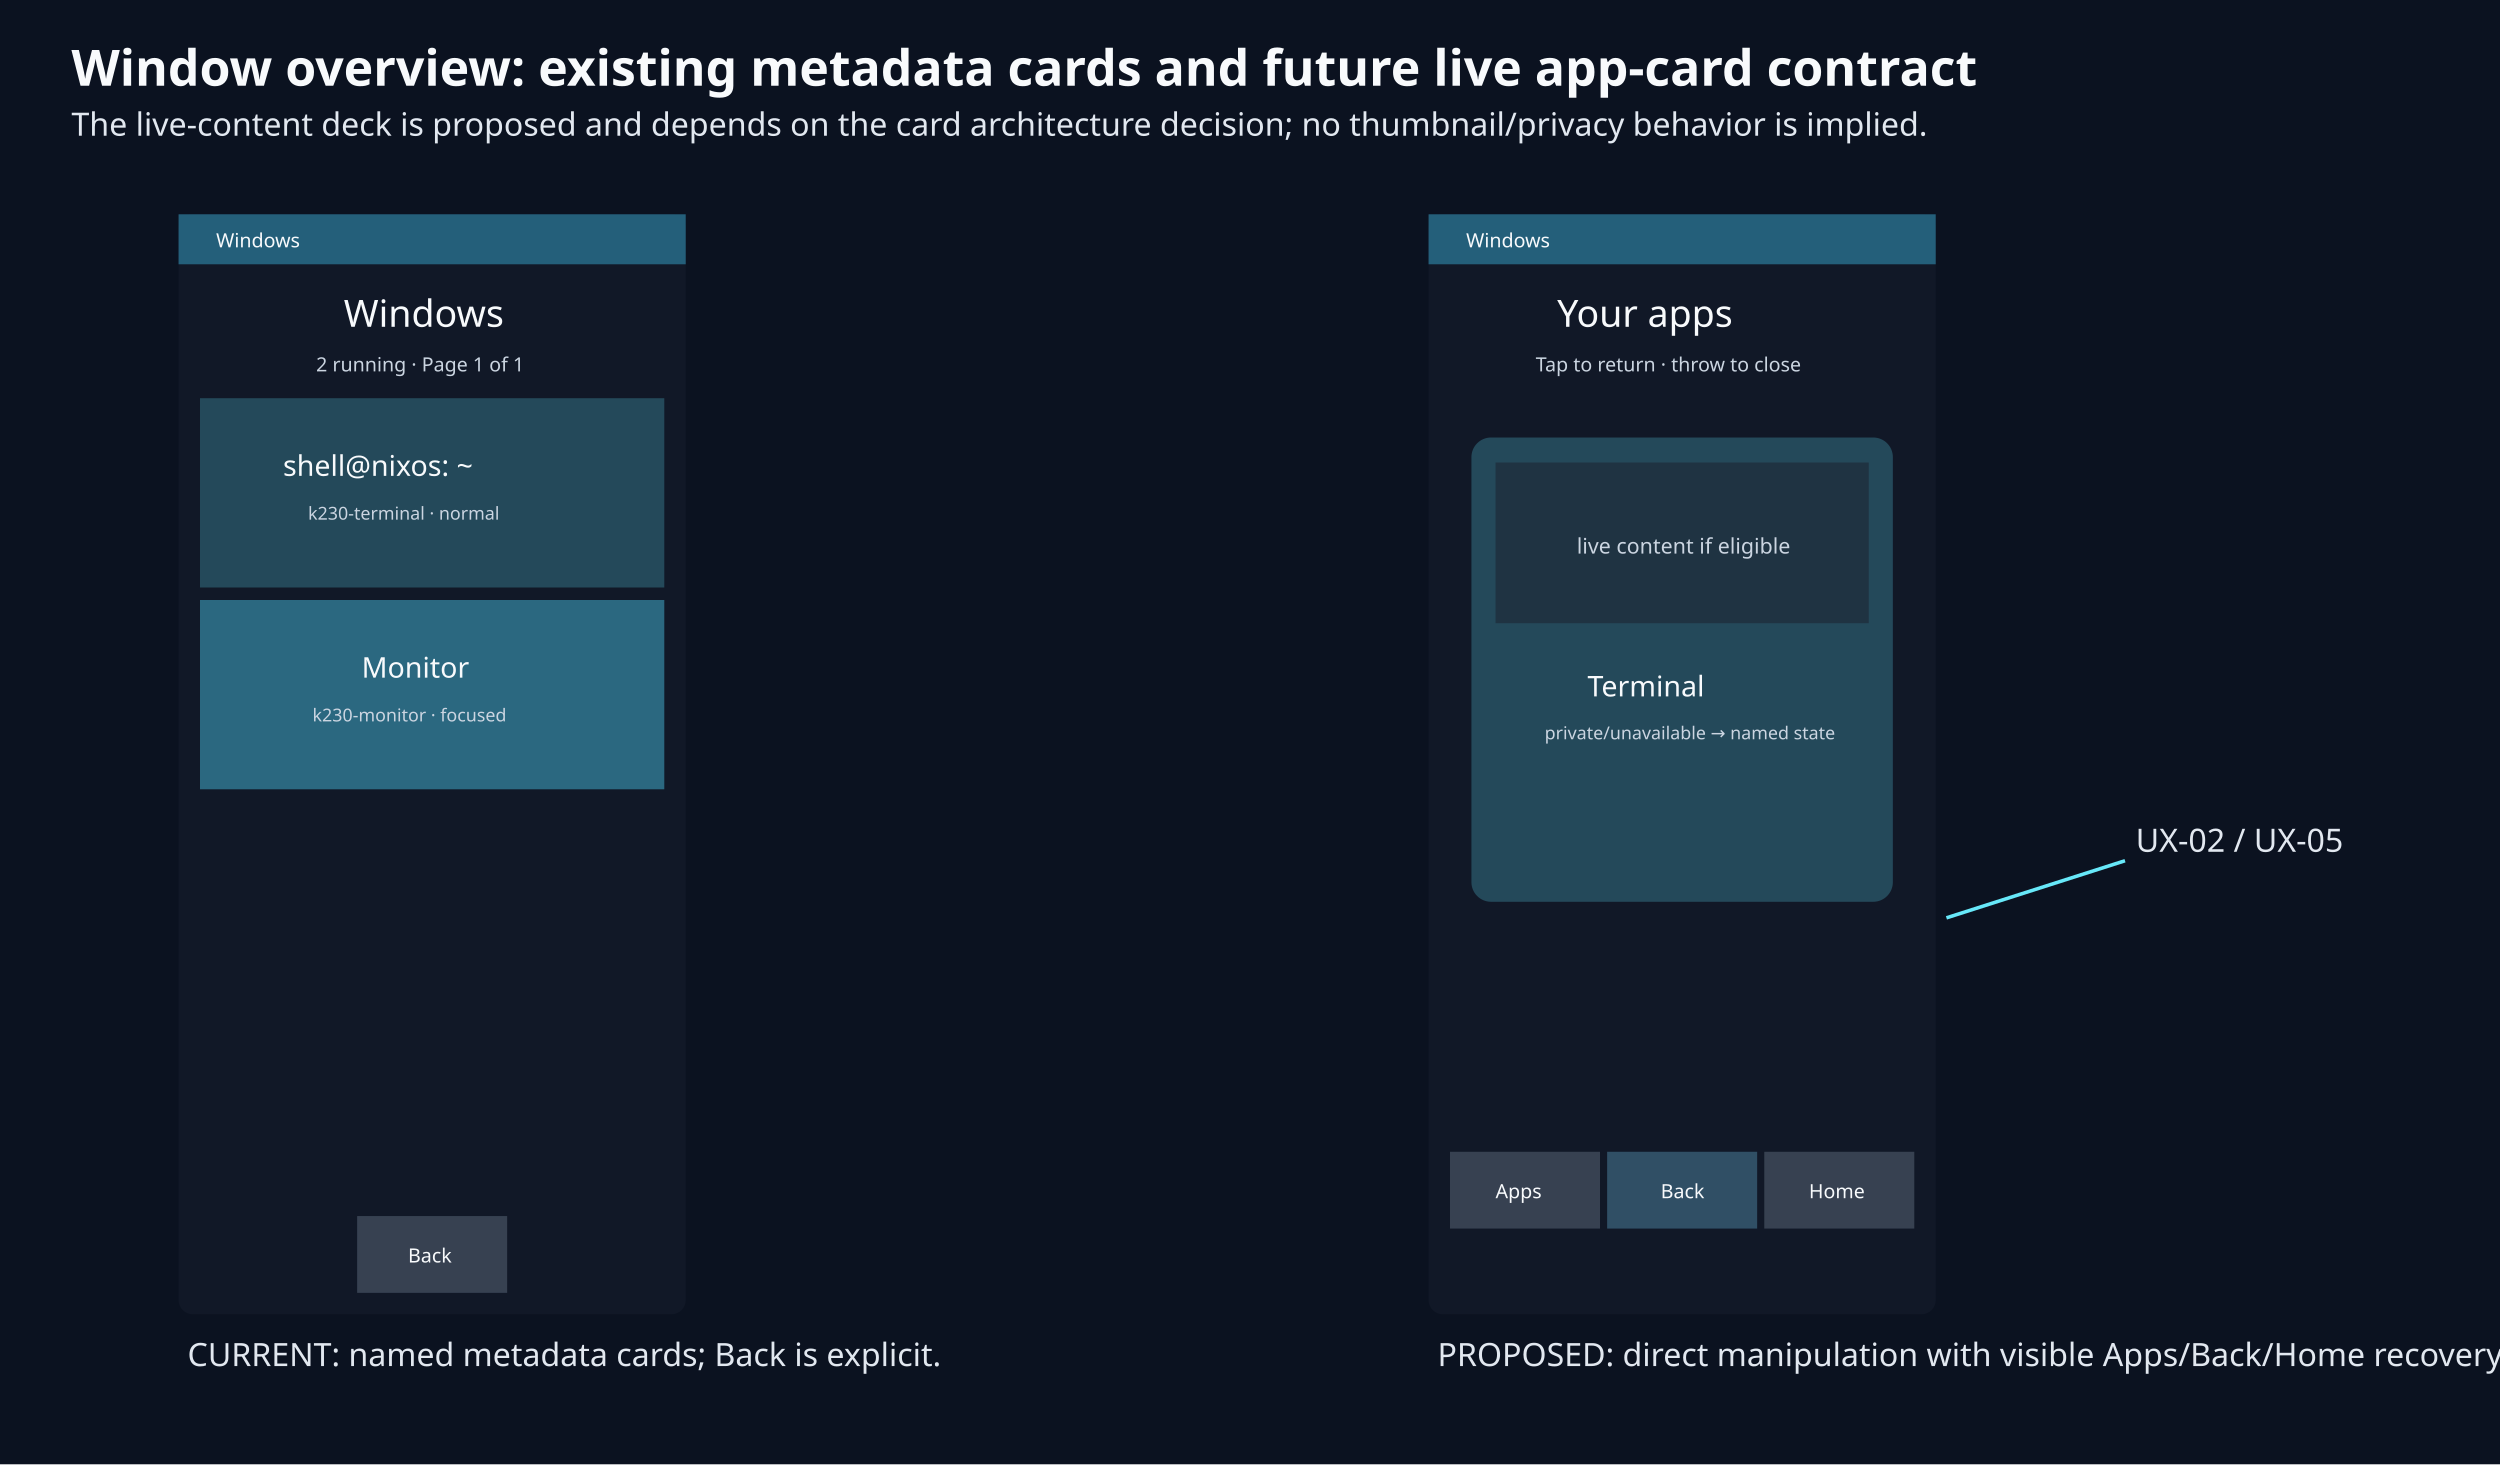
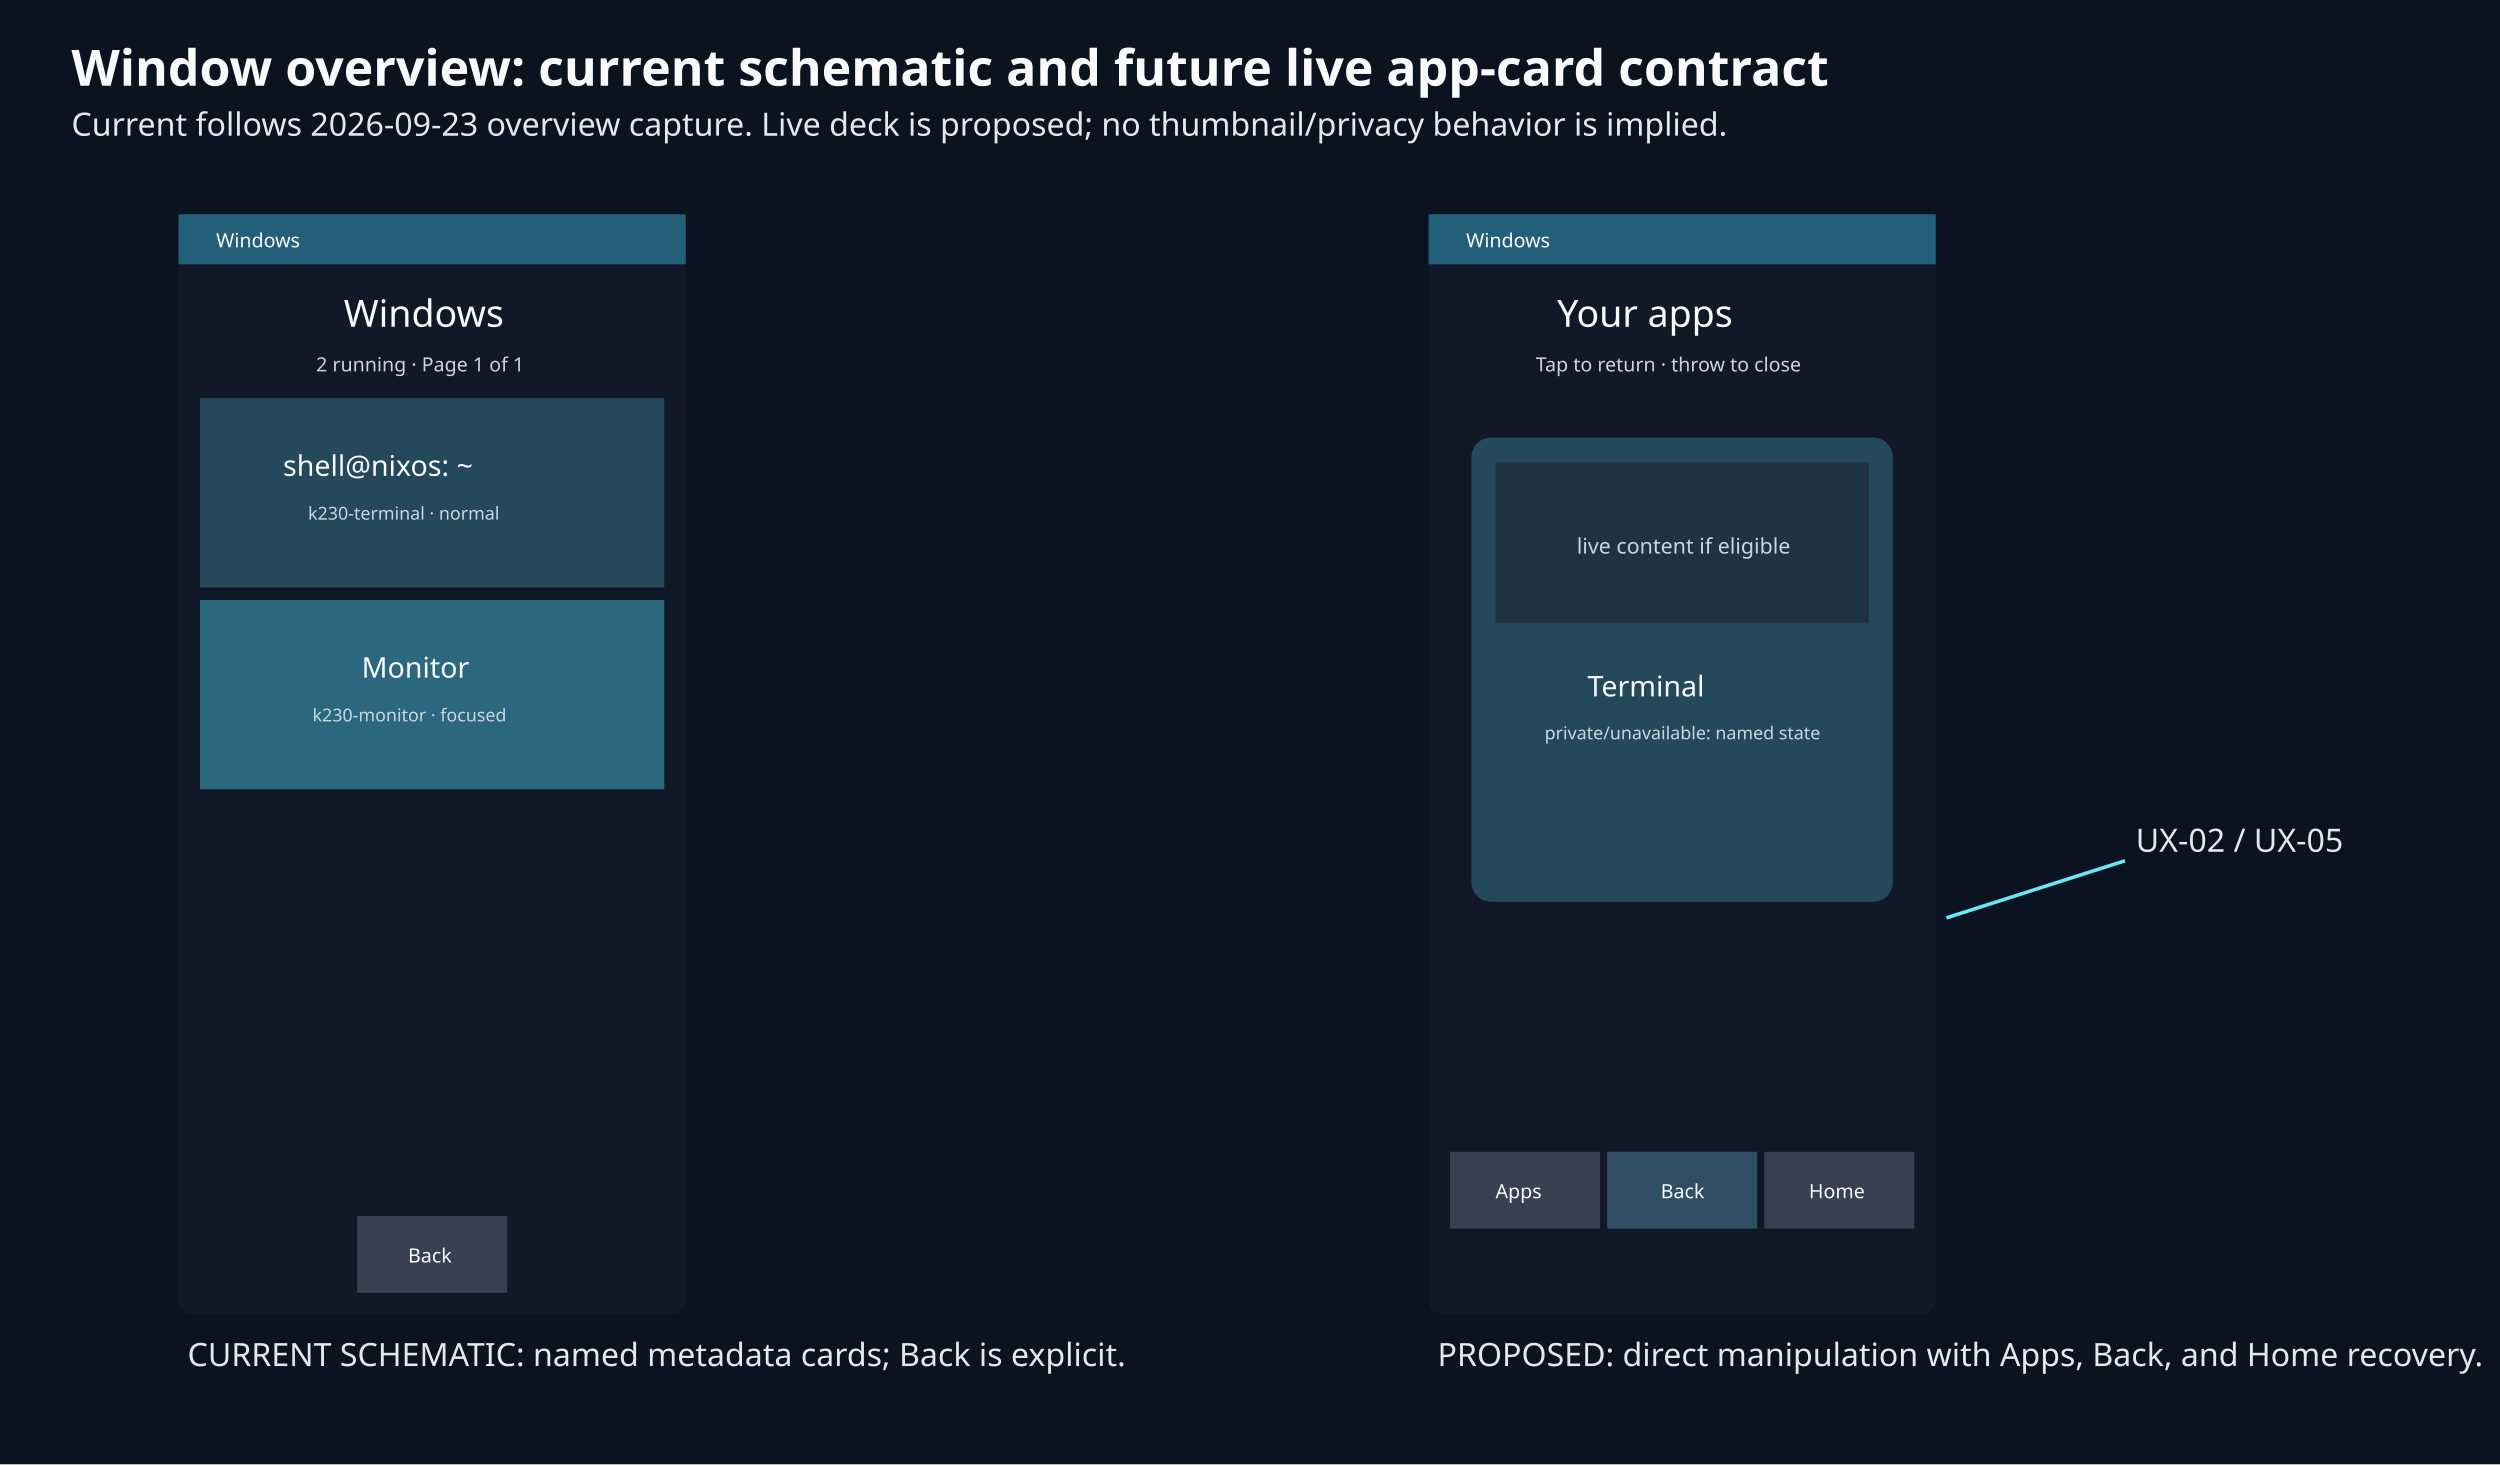
<svg xmlns="http://www.w3.org/2000/svg" width="1400" height="820" viewBox="0 0 1400 820" role="img" aria-labelledby="title desc">
  <style>.bg{fill:#111827}.bar{fill:#245f7a}.card{fill:#24495a}.focus{fill:#2b6880}.white{fill:#f8fafc}.muted{fill:#cbd5e1}.note{fill:#e2e8f0;font:18px sans-serif}.head{fill:#f8fafc;font:700 28px sans-serif}.label{fill:#f8fafc;font:22px sans-serif}.line{stroke:#67e8f9;stroke-width:2;fill:none}</style>
  <rect width="1400" height="820" fill="#0b1220" />
-   <text x="40" y="48" class="head">Window overview: existing metadata cards and future live app-card contract</text>
-   <text x="40" y="76" class="note">The live-content deck is proposed and depends on the card architecture decision; no thumbnail/privacy behavior is implied.</text>
+   <text x="40" y="48" class="head">Window overview: current schematic and future live app-card contract</text>
+   <text x="40" y="76" class="note">Current follows 2026-09-23 overview capture. Live deck is proposed; no thumbnail/privacy behavior is implied.</text>
  <g transform="translate(100 120) scale(.5)">
    <rect width="568" height="1232" rx="16" class="bg" />
    <rect width="568" height="56" class="bar" />
    <text x="42" y="37" class="label">Windows</text>
    <text x="185" y="126" class="white" style="font:42px sans-serif">Windows</text>
    <text x="154" y="176" class="muted" style="font:22px sans-serif">2 running · Page 1 of 1</text>
    <rect x="24" y="206" width="520" height="212" class="card" />
    <rect x="24" y="432" width="520" height="212" class="focus" />
    <text x="117" y="293" class="white" style="font:32px sans-serif">shell@nixos: ~</text>
    <text x="145" y="342" class="muted" style="font:20px sans-serif">k230-terminal · normal</text>
    <text x="205" y="519" class="white" style="font:32px sans-serif">Monitor</text>
    <text x="150" y="568" class="muted" style="font:20px sans-serif">k230-monitor · focused</text>
    <rect x="200" y="1122" width="168" height="86" fill="#374151" />
    <text x="257" y="1174" class="label">Back</text>
  </g>
-   <text x="105" y="765" class="note">CURRENT: named metadata cards; Back is explicit.</text>
+   <text x="105" y="765" class="note">CURRENT SCHEMATIC: named metadata cards; Back is explicit.</text>
  <g transform="translate(800 120) scale(.5)">
    <rect width="568" height="1232" rx="16" class="bg" />
    <rect width="568" height="56" class="bar" />
    <text x="42" y="37" class="label">Windows</text>
    <text x="144" y="126" class="white" style="font:42px sans-serif">Your apps</text>
    <text x="120" y="176" class="muted" style="font:22px sans-serif">Tap to return · throw to close</text>
    <rect x="48" y="250" width="472" height="520" rx="22" class="card" />
    <rect x="75" y="278" width="418" height="180" fill="#1f3342" />
    <text x="166" y="380" class="muted" style="font:24px sans-serif">live content if eligible</text>
    <text x="178" y="540" class="white" style="font:32px sans-serif">Terminal</text>
-     <text x="130" y="588" class="muted" style="font:20px sans-serif">private/unavailable → named state</text>
+     <text x="130" y="588" class="muted" style="font:20px sans-serif">private/unavailable: named state</text>
    <rect x="24" y="1050" width="168" height="86" fill="#374151" />
    <rect x="200" y="1050" width="168" height="86" fill="#304f65" />
    <rect x="376" y="1050" width="168" height="86" fill="#374151" />
    <text x="75" y="1102" class="label">Apps</text>
    <text x="260" y="1102" class="label">Back</text>
    <text x="426" y="1102" class="label">Home</text>
  </g>
-   <text x="805" y="765" class="note">PROPOSED: direct manipulation with visible Apps/Back/Home recovery.</text>
+   <text x="805" y="765" class="note">PROPOSED: direct manipulation with Apps, Back, and Home recovery.</text>
  <path d="M1090 514 L1190 482" class="line" />
  <text x="1196" y="477" class="note">UX-02 / UX-05</text>
</svg>
